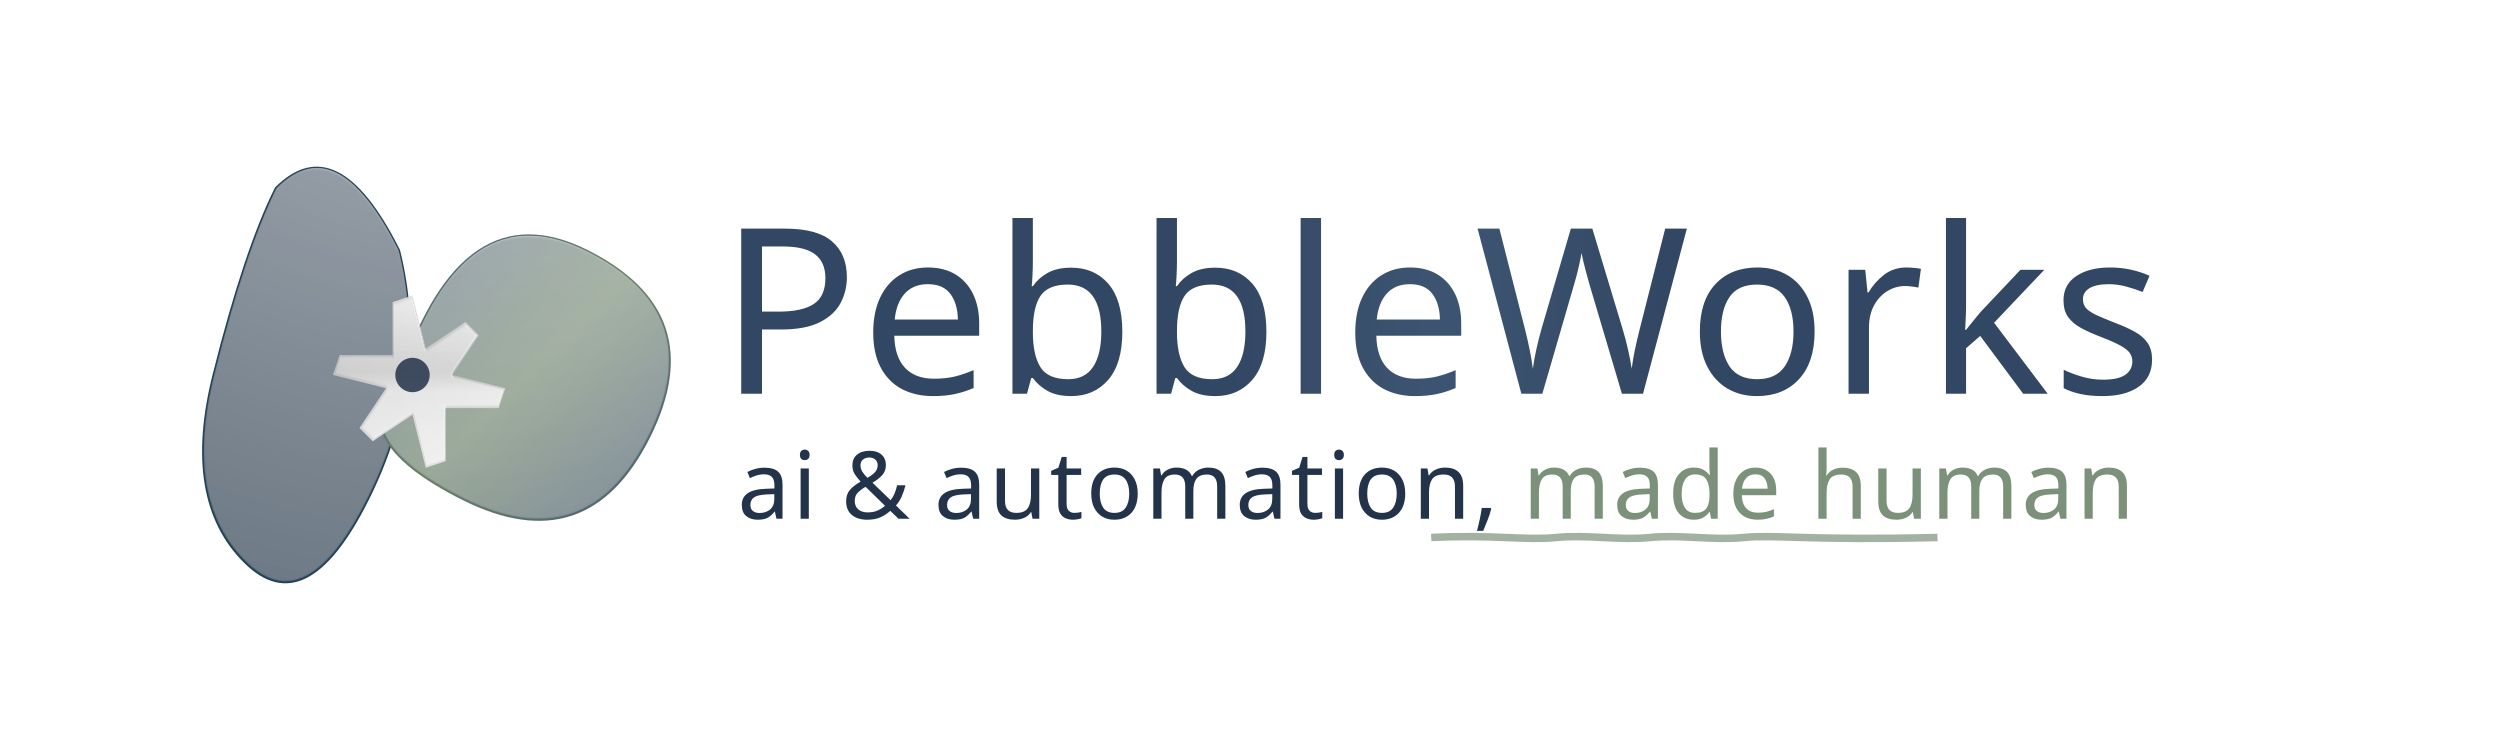
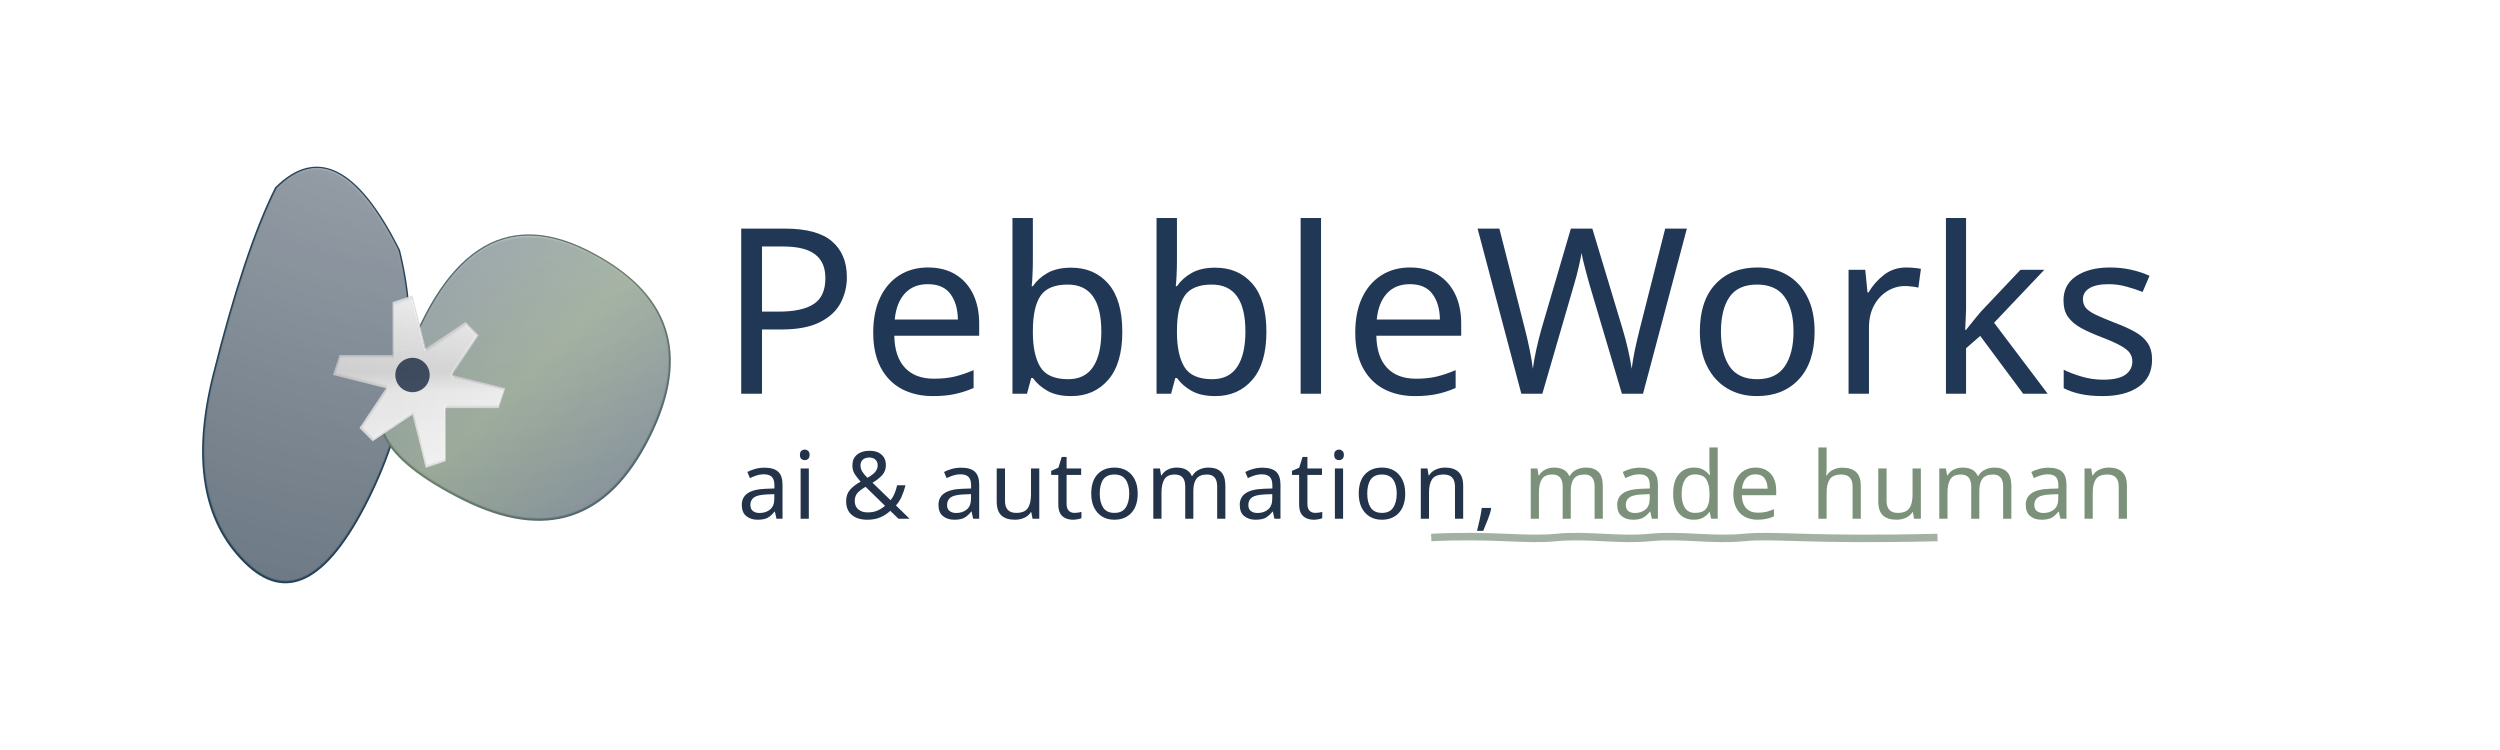
<svg xmlns="http://www.w3.org/2000/svg" viewBox="0 0 400 120">
  <defs>
    <linearGradient id="subtleGradient" x1="0%" y1="0%" x2="100%" y2="100%">
      <stop offset="0%" style="stop-color:#465B73;stop-opacity:1" />
      <stop offset="50%" style="stop-color:#6B8169;stop-opacity:1" />
      <stop offset="100%" style="stop-color:#465B73;stop-opacity:1" />
-     </linearGradient>
-     <linearGradient id="textGradient" x1="0%" y1="0%" x2="100%" y2="0%">
-       <stop offset="0%" style="stop-color:#213756;stop-opacity:0.92" />
-       <stop offset="35%" style="stop-color:#213756;stop-opacity:0.92" />
-       <stop offset="48%" style="stop-color:#264161;stop-opacity:0.90" />
-       <stop offset="52%" style="stop-color:#264161;stop-opacity:0.90" />
-       <stop offset="65%" style="stop-color:#213756;stop-opacity:0.92" />
-       <stop offset="100%" style="stop-color:#213756;stop-opacity:0.92" />
    </linearGradient>
    <linearGradient id="silverGradient" x1="0%" y1="0%" x2="100%" y2="100%">
      <stop offset="0%" style="stop-color:#E8E8E8;stop-opacity:0.9" />
      <stop offset="45%" style="stop-color:#C0C0C0;stop-opacity:0.9" />
      <stop offset="55%" style="stop-color:#D8D8D8;stop-opacity:0.9" />
      <stop offset="100%" style="stop-color:#E8E8E8;stop-opacity:0.9" />
    </linearGradient>
    <filter id="subtle-metallic" x="-20%" y="-20%" width="140%" height="140%">
      <feGaussianBlur in="SourceAlpha" stdDeviation="0.2" result="blur" />
      <feSpecularLighting in="blur" surfaceScale="1.5" specularConstant=".6" specularExponent="20" lighting-color="#white" result="highlight">
        <fePointLight x="50" y="-50" z="180" />
      </feSpecularLighting>
      <feComposite in="highlight" in2="SourceGraphic" operator="in" result="highlight" />
      <feComposite in="SourceGraphic" in2="highlight" operator="arithmetic" k1="0" k2="1" k3="0.6" k4="0" />
    </filter>
  </defs>
  <rect width="400" height="120" fill="#FFFFFF" />
  <g transform="translate(24,20)">
    <path d="M20,10 Q30,0 40,20 Q45,40 35,60 Q25,80 15,70 Q5,60 10,40 Q15,20 20,10" fill="#234359" filter="url(#subtle-metallic)" />
    <path d="M40,40 Q50,10 70,20 Q90,30 80,50 Q70,70 50,60 Q30,50 40,40" fill="url(#subtleGradient)" filter="url(#subtle-metallic)" />
    <g transform="translate(42,40)">
      <path d="M0,-12 L3,-12 L4.5,-4.5 L12,-9 L13.5,-6 L7.5,0 L13.5,6 L12,9 L4.5,4.5 L3,12 L0,12 L-1.5,4.5 L-9,9 L-10.5,6 L-4.5,0 L-10.5,-6 L-9,-9 L-1.5,-4.5 Z" fill="url(#silverGradient)" transform="rotate(45)" filter="url(#subtle-metallic)" />
      <circle cx="0" cy="0" r="2.75" fill="#23334A" opacity="0.85" />
    </g>
  </g>
-   <text x="115" y="63" font-family="'Gill Sans', 'Frutiger', sans-serif" font-size="37" font-weight="300" letter-spacing="0.3" fill="url(#textGradient)">PebbleWorks</text>
+   <text x="115" y="63" font-family="'Gill Sans', 'Frutiger', sans-serif" font-size="37" font-weight="300" letter-spacing="0.3" fill="#213756">PebbleWorks</text>
  <text x="118" y="83" font-family="'Gill Sans', 'Frutiger', sans-serif" font-size="15" font-weight="400" letter-spacing="0.4">
    <tspan fill="#23334A">ai </tspan>
    <tspan fill="#23334A" font-weight="500">&amp;</tspan>
    <tspan fill="#23334A"> automation, </tspan>
    <tspan fill="#7B917A" font-weight="500">made human</tspan>
  </text>
  <path d="M229,86 C239,85.5 244,86.5 249,86 C254,85.5 259,86.5 264,86 C269,85.5 274,86.5 279,86 C284,85.5 289,86.5 310,86" stroke="#7B917A" stroke-width="1.2" stroke-opacity="0.7" fill="none" />
</svg>
